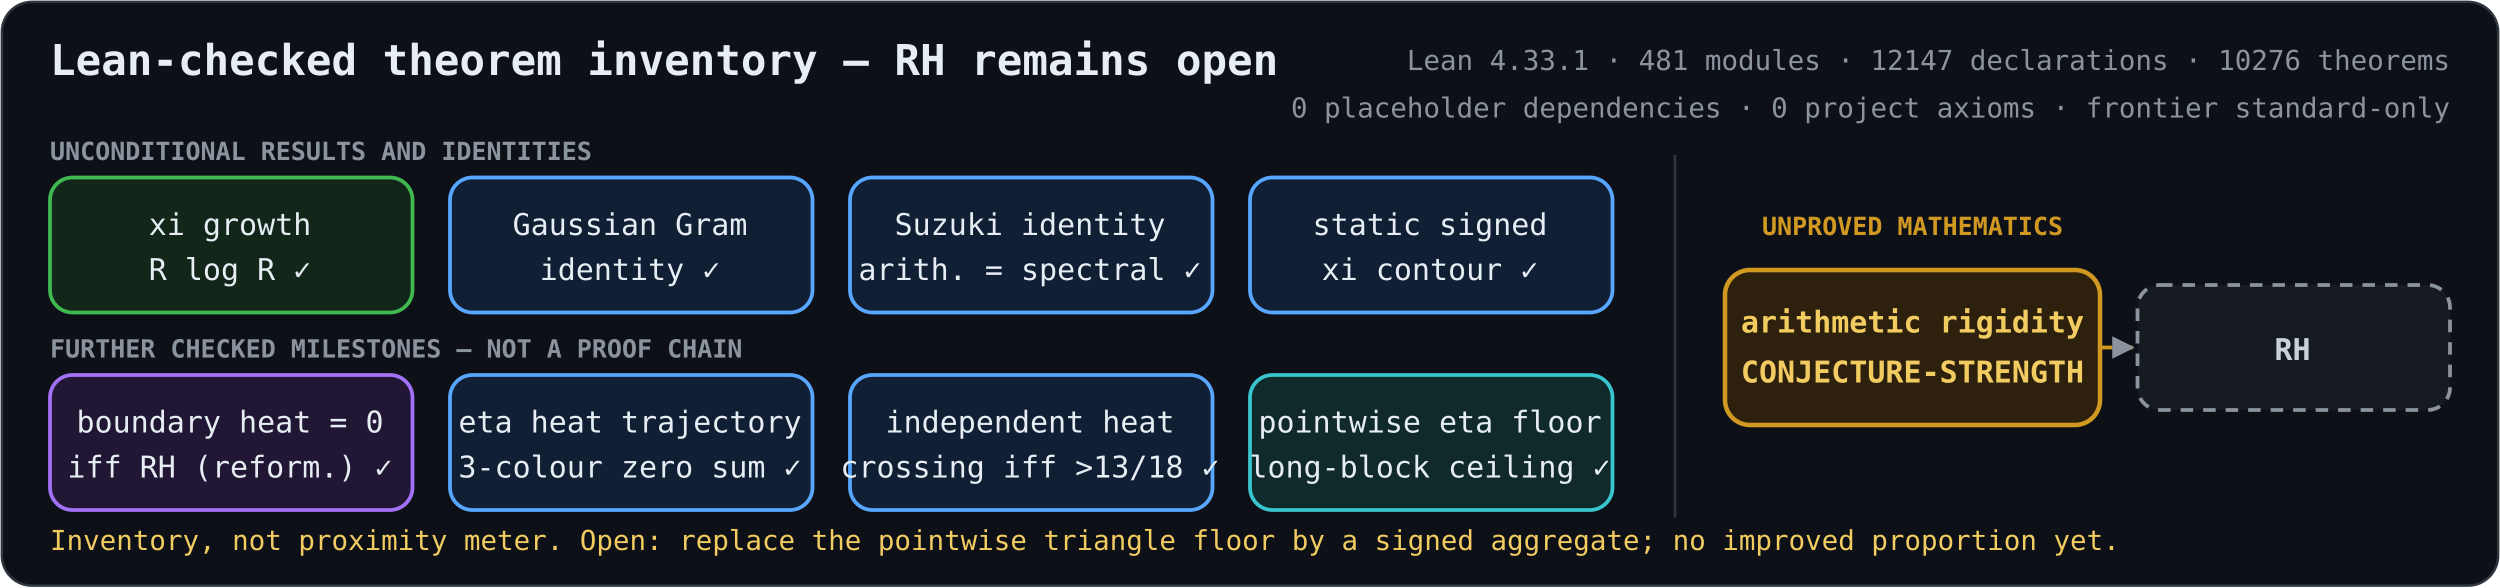
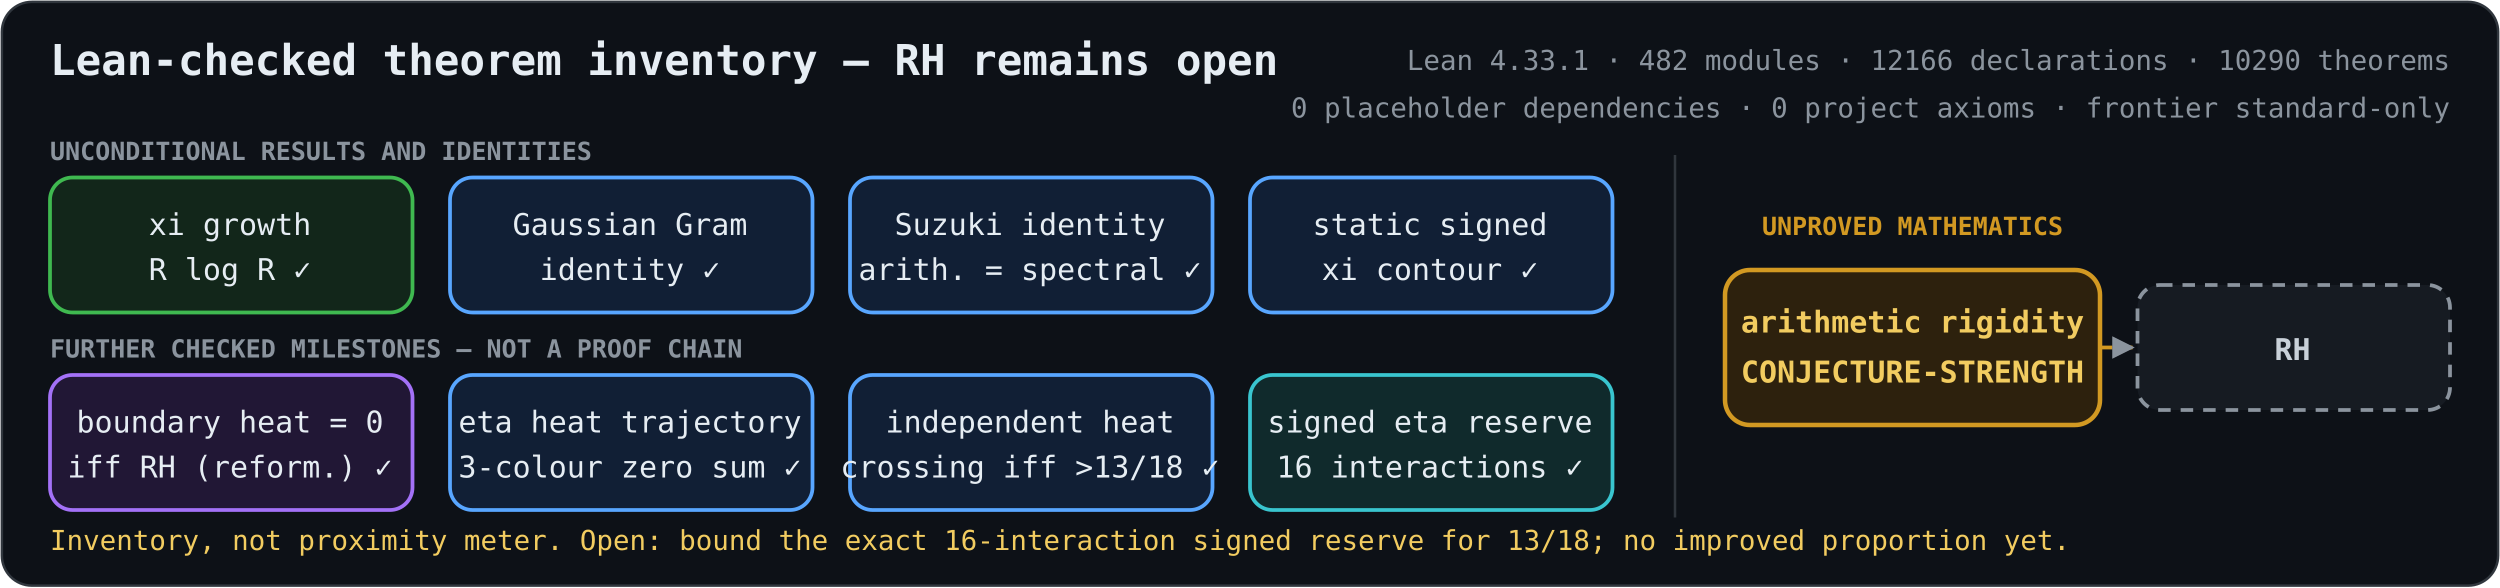
<svg xmlns="http://www.w3.org/2000/svg" role="img" aria-labelledby="title description" viewBox="0 0 1000 235">
  <defs>
    <marker id="arrow" viewBox="0 0 10 10" refX="9" refY="5" markerWidth="6" markerHeight="6" orient="auto-start-reverse">
      <path d="M 0 0 L 10 5 L 0 10 z" fill="#8b949e" />
    </marker>
    <style>
      .bg { fill: #0d1117; stroke: #30363d; }
      text { fill: #e6edf3; font-family: ui-monospace, SFMono-Regular, Menlo, Consolas, monospace; font-size: 12px; text-anchor: middle; }
      .heading { font-size: 17px; font-weight: 700; text-anchor: start; }
      .metrics { fill: #8b949e; font-size: 11px; text-anchor: end; }
      .proved rect { fill: #12261a; stroke: #3fb950; stroke-width: 1.5; }
      .proved.equivalence rect { fill: #211735; stroke: #a371f7; }
      .proved.bridge rect { fill: #111f35; stroke: #58a6ff; }
      .proved.reduction rect { fill: #102a2c; stroke: #39c5cf; }
      .open rect { fill: #2d210d; stroke: #d29922; stroke-width: 1.8; }
      .goal rect { fill: #161b22; stroke: #8b949e; stroke-width: 1.5; stroke-dasharray: 5 4; }
      .open text { fill: #f2cc60; font-weight: 700; }
      .goal text { fill: #c9d1d9; font-weight: 700; }
      .open-edge { fill: none; stroke: #d29922; stroke-width: 1.5; stroke-dasharray: 5 4; marker-end: url(#arrow); }
      .section { fill: #8b949e; font-size: 10px; font-weight: 700; text-anchor: start; }
      .gap-label { fill: #d29922; font-size: 10px; font-weight: 700; }
      .frontier { fill: #f2cc60; font-size: 11px; text-anchor: start; }
    </style>
  </defs>
  <rect class="bg" x="0.75" y="0.75" width="998.5" height="233.5" rx="12" />
  <text class="heading" x="20" y="30">Lean-checked theorem inventory — RH remains open</text>
-   <text class="metrics" x="980" y="28">Lean 4.33.1 · 481 modules · 12147 declarations · 10276 theorems</text>
+   <text class="metrics" x="980" y="28">Lean 4.33.1 · 482 modules · 12166 declarations · 10290 theorems</text>
  <text class="metrics" x="980" y="47">0 placeholder dependencies · 0 project axioms · frontier standard-only</text>
  <text class="section" x="20" y="64">UNCONDITIONAL RESULTS AND IDENTITIES</text>
  <text class="section" x="20" y="143">FURTHER CHECKED MILESTONES — NOT A PROOF CHAIN</text>
  <line x1="670" y1="62" x2="670" y2="207" stroke="#30363d" />
  <text class="gap-label" x="765" y="94">UNPROVED MATHEMATICS</text>
  <path class="open-edge" d="M840 139 H853" />
  <g class="proved unconditional">
    <rect x="20" y="71" width="145" height="54" rx="9" />
    <text x="92" y="94">xi growth</text>
    <text x="92" y="112">R log R  ✓</text>
  </g>
  <g class="proved bridge">
    <rect x="180" y="71" width="145" height="54" rx="9" />
    <text x="252" y="94">Gaussian Gram</text>
    <text x="252" y="112">identity  ✓</text>
  </g>
  <g class="proved bridge">
    <rect x="340" y="71" width="145" height="54" rx="9" />
    <text x="412" y="94">Suzuki identity</text>
    <text x="412" y="112">arith. = spectral  ✓</text>
  </g>
  <g class="proved bridge">
    <rect x="500" y="71" width="145" height="54" rx="9" />
    <text x="572" y="94">static signed</text>
    <text x="572" y="112">xi contour  ✓</text>
  </g>
  <g class="proved equivalence">
    <rect x="20" y="150" width="145" height="54" rx="9" />
    <text x="92" y="173">boundary heat = 0</text>
    <text x="92" y="191">iff RH (reform.)  ✓</text>
  </g>
  <g class="proved bridge">
    <rect x="180" y="150" width="145" height="54" rx="9" />
    <text x="252" y="173">eta heat trajectory</text>
    <text x="252" y="191">3-colour zero sum  ✓</text>
  </g>
  <g class="proved bridge">
    <rect x="340" y="150" width="145" height="54" rx="9" />
    <text x="412" y="173">independent heat</text>
    <text x="412" y="191">crossing iff &gt;13/18  ✓</text>
  </g>
  <g class="proved reduction">
    <rect x="500" y="150" width="145" height="54" rx="9" />
-     <text x="572" y="173">pointwise eta floor</text>
-     <text x="572" y="191">long-block ceiling  ✓</text>
+     <text x="572" y="173">signed eta reserve</text>
+     <text x="572" y="191">16 interactions  ✓</text>
  </g>
  <g class="open">
    <rect x="690" y="108" width="150" height="62" rx="10" />
    <text x="765" y="133">arithmetic rigidity</text>
    <text x="765" y="153">CONJECTURE-STRENGTH</text>
  </g>
  <g class="goal">
    <rect x="855" y="114" width="125" height="50" rx="9" />
    <text x="917" y="144">RH</text>
  </g>
-   <text class="frontier" x="20" y="220">Inventory, not proximity meter. Open: replace the pointwise triangle floor by a signed aggregate; no improved proportion yet.</text>
+   <text class="frontier" x="20" y="220">Inventory, not proximity meter. Open: bound the exact 16-interaction signed reserve for 13/18; no improved proportion yet.</text>
</svg>
